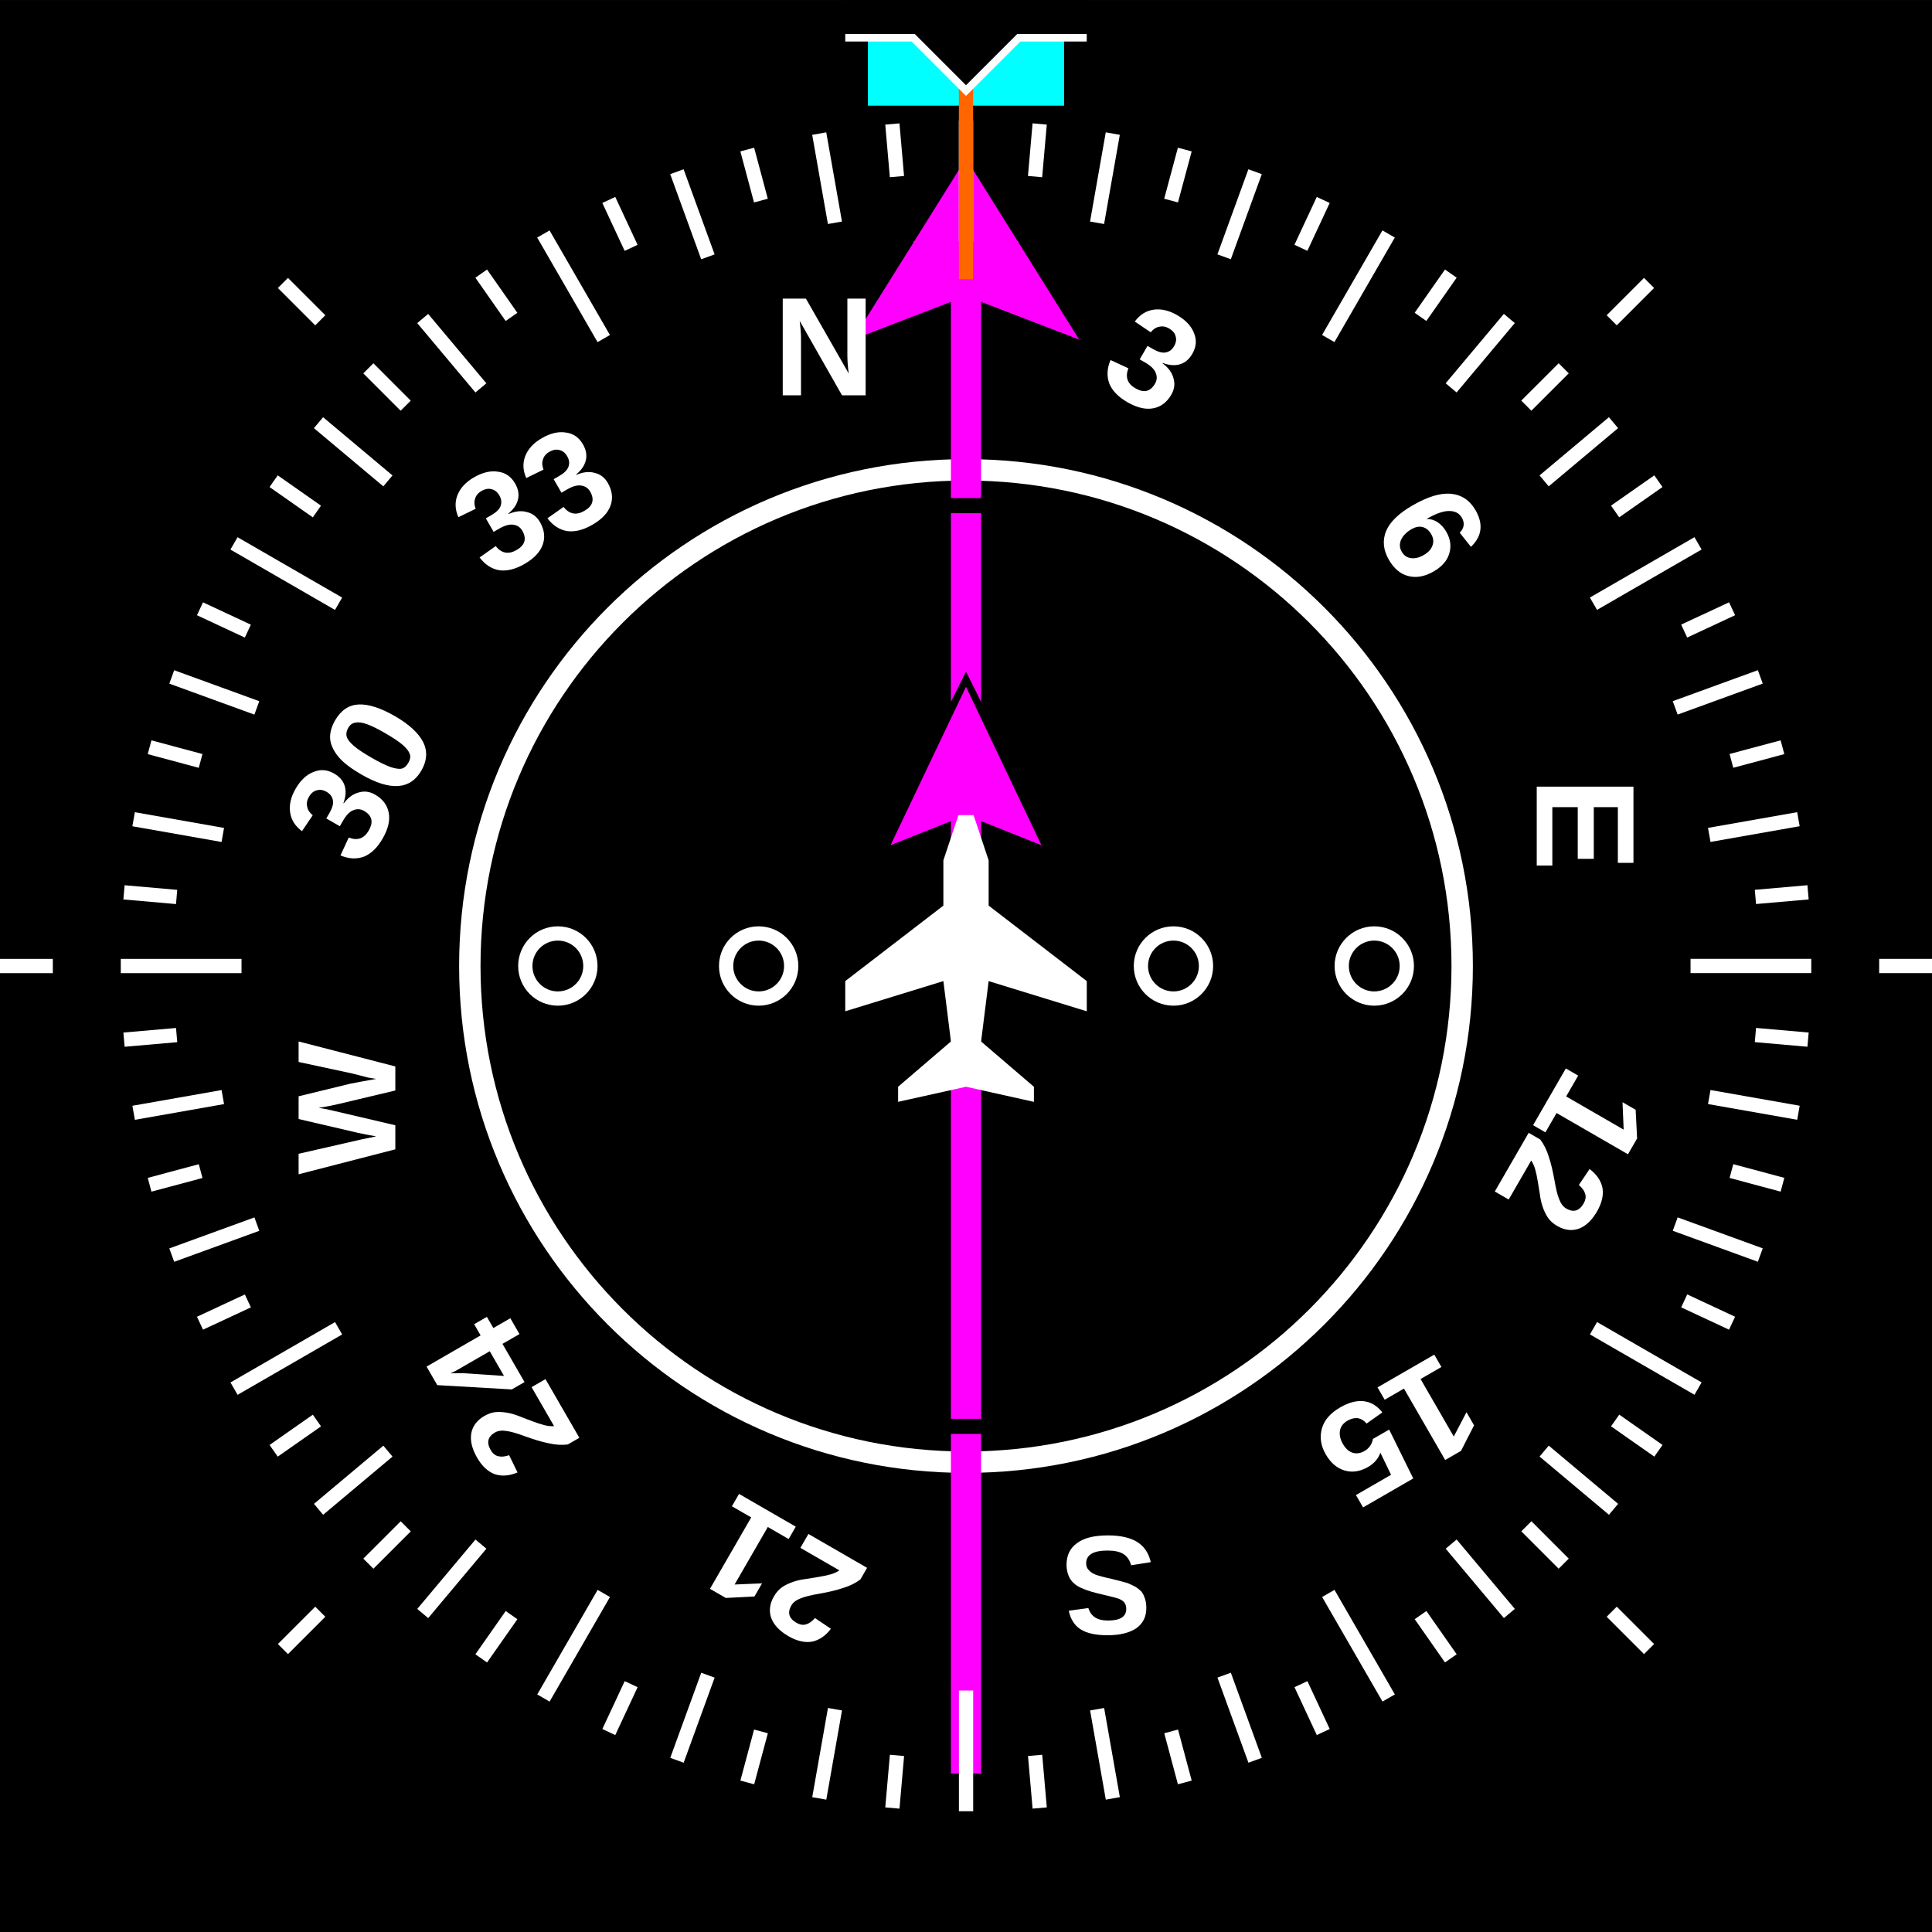
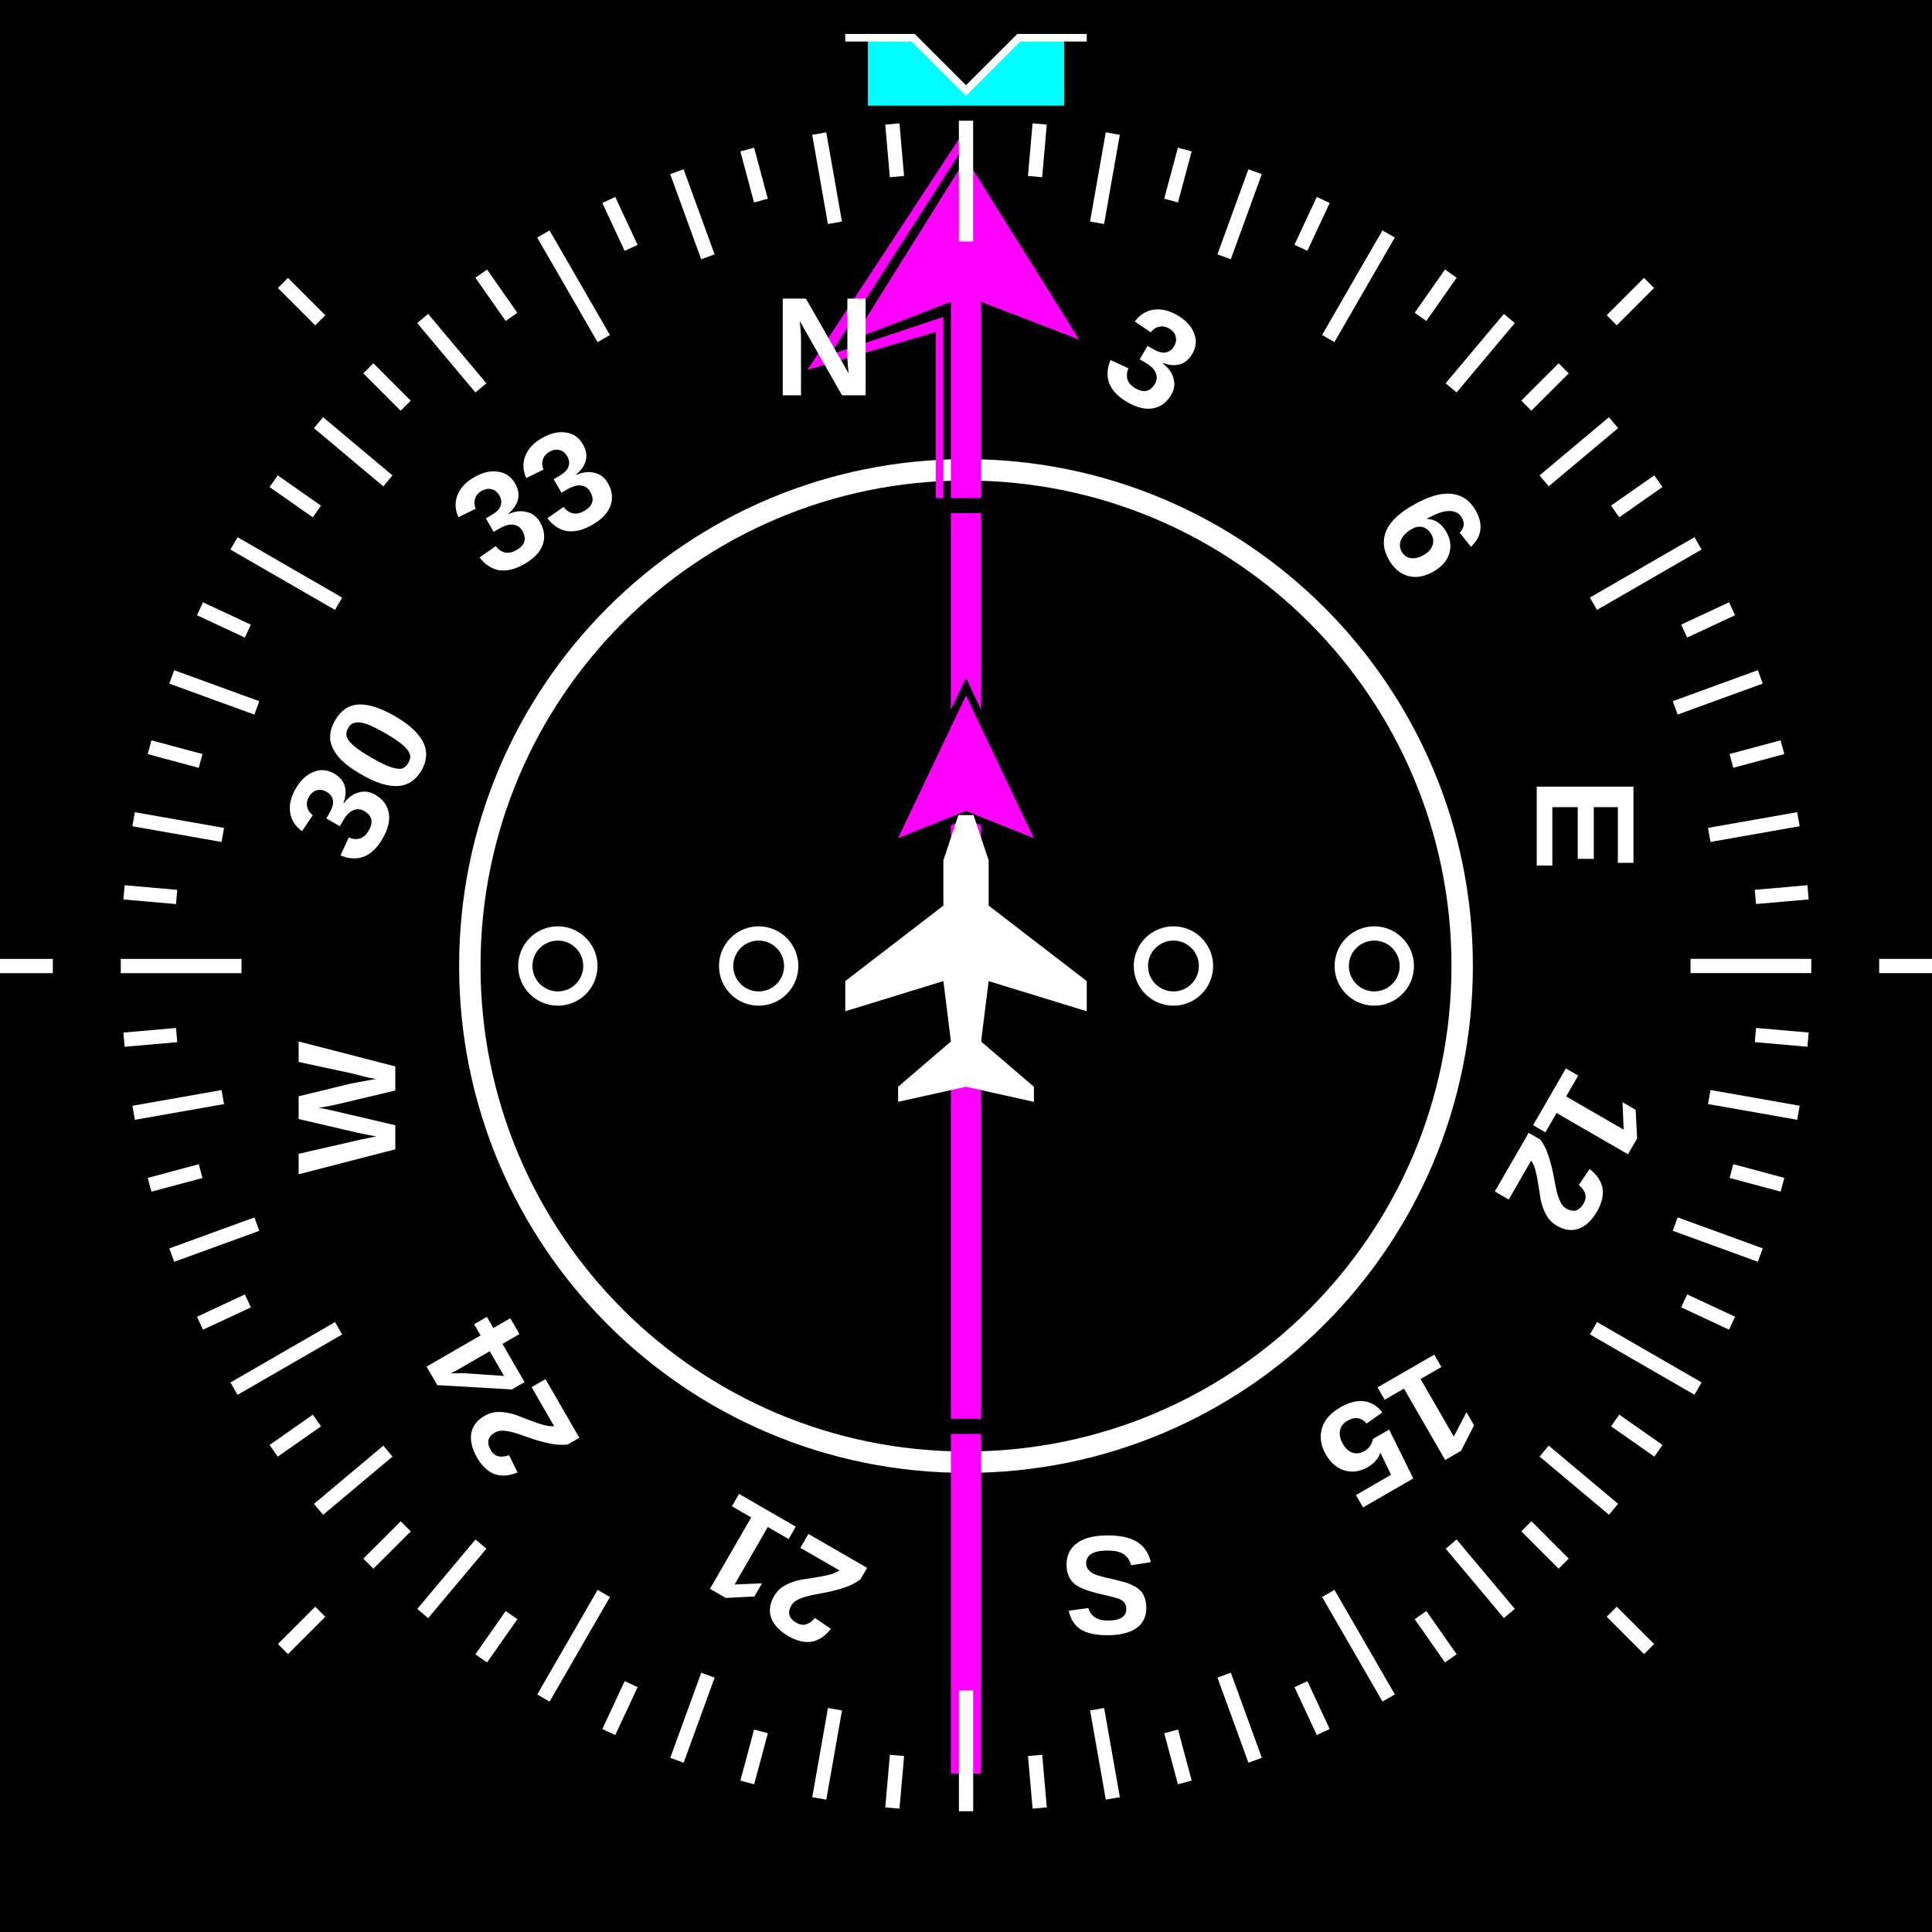
<svg xmlns="http://www.w3.org/2000/svg" xmlns:xlink="http://www.w3.org/1999/xlink" width="256" height="256" viewBox="0 0 67.732 67.732" version="1.1" id="svg8">
  <defs id="defs2" />
  <g id="layer1" transform="translate(0,-229.2666)" style="display:inline">
    <rect style="opacity:1;fill:#000000;fill-opacity:1;stroke:none;stroke-width:0.265;stroke-linecap:butt;stroke-linejoin:miter;stroke-miterlimit:4;stroke-dasharray:none;stroke-dashoffset:0;stroke-opacity:1;paint-order:stroke fill markers" id="hsi-base" width="67.733" height="67.733" x="0" y="229.267" />
    <circle style="opacity:1;fill:none;fill-opacity:1;stroke:#ffffff;stroke-width:0.75;stroke-linecap:butt;stroke-linejoin:miter;stroke-miterlimit:4;stroke-dasharray:none;stroke-dashoffset:0;stroke-opacity:1;paint-order:stroke fill markers" id="path5215" cx="33.866" cy="263.133" r="17.395" />
  </g>
-   <g id="layer4" style="display:inline;opacity:1" />
-   <g id="layer3" style="display:inline;opacity:1" />
-   <g id="layer6" />
  <g id="layer2" style="display:inline">
-     <g id="g1215">
-       <path id="hsi-wind-direction" d="M 32.014,8.467 33.866,10.583 35.718,8.467 Z" style="display:inline;opacity:1;fill:#00ffff;stroke:none;stroke-width:0.265px;stroke-linecap:butt;stroke-linejoin:miter;stroke-opacity:1" />
-       <g id="hsi-course" style="display:inline;opacity:1">
-         <circle r="1.141" cy="33.866" cx="19.557" id="circle5228" style="opacity:1;fill:none;fill-opacity:1;stroke:#ffffff;stroke-width:0.5;stroke-linecap:butt;stroke-linejoin:miter;stroke-miterlimit:4;stroke-dasharray:none;stroke-dashoffset:0;stroke-opacity:1;paint-order:stroke fill markers" />
-         <circle r="1.141" cy="33.866" cx="48.179" id="circle5230" style="opacity:1;fill:none;fill-opacity:1;stroke:#ffffff;stroke-width:0.5;stroke-linecap:butt;stroke-linejoin:miter;stroke-miterlimit:4;stroke-dasharray:none;stroke-dashoffset:0;stroke-opacity:1;paint-order:stroke fill markers" />
-         <path style="opacity:1;fill:#ff00ff;fill-opacity:1;stroke:none;stroke-width:3.805;stroke-linecap:butt;stroke-linejoin:miter;stroke-miterlimit:4;stroke-dasharray:none;stroke-dashoffset:0;stroke-opacity:1;paint-order:stroke fill markers" d="m 33.866,5.556 -3.969,6.35 3.44,-1.323 v 6.879 H 34.395 V 10.583 l 3.44,1.323 z m -0.529,12.435 v 6.614 l 0.529,-1.058 0.529,1.058 v -6.614 z m 0.529,6.085 -2.646,5.556 2.117,-0.846 V 49.741 H 34.395 V 28.787 l 2.117,0.846 z M 33.337,50.27 V 62.176 H 34.395 V 50.27 Z" id="rect5221" />
-         <circle style="opacity:1;fill:none;fill-opacity:1;stroke:#ffffff;stroke-width:0.5;stroke-linecap:butt;stroke-linejoin:miter;stroke-miterlimit:4;stroke-dasharray:none;stroke-dashoffset:0;stroke-opacity:1;paint-order:stroke fill markers" id="path5226" cx="26.597" cy="33.866" r="1.141" />
-         <circle style="opacity:1;fill:none;fill-opacity:1;stroke:#ffffff;stroke-width:0.5;stroke-linecap:butt;stroke-linejoin:miter;stroke-miterlimit:4;stroke-dasharray:none;stroke-dashoffset:0;stroke-opacity:1;paint-order:stroke fill markers" id="circle5232" cx="41.139" cy="33.866" r="1.141" />
+     <g id="heading" style="display:inline">
+       <path style="fill:#ff00ff;stroke:none;stroke-width:0.265px;stroke-linecap:butt;stroke-linejoin:miter;stroke-opacity:1" d="m 29.104,12.435 3.969,-1.323 v 6.35 h -0.265 v -5.821 l -4.498,1.323 5.556,-8.467 v 0.529 z" id="nav1-bearing" />
+       <g id="nav1-course" style="display:inline;opacity:1">
+         <g id="nav1-deviation">
+           <rect y="17.991" x="33.337" height="31.75" width="1.058" id="rect4604" style="display:inline;opacity:1;fill:#ff00ff;fill-opacity:1;stroke:none;stroke-width:0.162;stroke-linecap:butt;stroke-linejoin:miter;stroke-miterlimit:4;stroke-dasharray:none;stroke-dashoffset:0;stroke-opacity:1;paint-order:stroke fill markers" />
+           <path id="nav1-to" d="m 31.22,29.633 2.646,-1.058 2.646,1.058 -2.646,-5.556 z" style="display:inline;fill:#ff00ff;stroke:#000000;stroke-width:0.265px;stroke-linecap:butt;stroke-linejoin:miter;stroke-opacity:1" />
+         </g>
+         <circle r="1.141" cy="33.866" cx="48.179" id="circle5230" style="display:inline;opacity:1;fill:none;fill-opacity:1;stroke:#ffffff;stroke-width:0.5;stroke-linecap:butt;stroke-linejoin:miter;stroke-miterlimit:4;stroke-dasharray:none;stroke-dashoffset:0;stroke-opacity:1;paint-order:stroke fill markers" />
+         <circle style="display:inline;opacity:1;fill:none;fill-opacity:1;stroke:#ffffff;stroke-width:0.5;stroke-linecap:butt;stroke-linejoin:miter;stroke-miterlimit:4;stroke-dasharray:none;stroke-dashoffset:0;stroke-opacity:1;paint-order:stroke fill markers" id="circle5232" cx="41.139" cy="33.866" r="1.141" />
+         <circle style="display:inline;opacity:1;fill:none;fill-opacity:1;stroke:#ffffff;stroke-width:0.5;stroke-linecap:butt;stroke-linejoin:miter;stroke-miterlimit:4;stroke-dasharray:none;stroke-dashoffset:0;stroke-opacity:1;paint-order:stroke fill markers" id="path5226" cx="26.597" cy="33.866" r="1.141" />
+         <circle r="1.141" cy="33.866" cx="19.557" id="circle5228" style="display:inline;opacity:1;fill:none;fill-opacity:1;stroke:#ffffff;stroke-width:0.5;stroke-linecap:butt;stroke-linejoin:miter;stroke-miterlimit:4;stroke-dasharray:none;stroke-dashoffset:0;stroke-opacity:1;paint-order:stroke fill markers" />
+         <path style="display:inline;opacity:1;fill:#ff00ff;fill-opacity:1;stroke:none;stroke-width:3.805;stroke-linecap:butt;stroke-linejoin:miter;stroke-miterlimit:4;stroke-dasharray:none;stroke-dashoffset:0;stroke-opacity:1;paint-order:stroke fill markers" d="m 33.866,5.556 -3.969,6.35 3.44,-1.323 v 6.879 H 34.395 V 10.583 l 3.44,1.323 z M 33.337,50.27 V 62.176 H 34.395 V 50.27 Z" id="nav1-course-pointer" />
      </g>
-       <path id="hsi-course-2" d="M 32.014,1.323 H 30.427 v 2.381 h 6.88 L 37.306,1.323 H 35.718 l -1.852,1.852 z" style="display:inline;opacity:1;fill:#00ffff;stroke:none;stroke-width:0.265px;stroke-linecap:butt;stroke-linejoin:miter;stroke-opacity:1" />
-       <g id="hsi-heading">
+       <path id="heading-select" d="M 32.014,1.323 H 30.427 v 2.381 h 6.88 L 37.306,1.323 H 35.718 l -1.852,1.852 z" style="display:inline;opacity:1;fill:#00ffff;stroke:none;stroke-width:0.265px;stroke-linecap:butt;stroke-linejoin:miter;stroke-opacity:1" />
+       <g id="compass-rose" style="display:inline">
        <use x="0" y="0" xlink:href="#g1294" id="use1456" transform="rotate(-30,33.86692,33.8658)" width="100%" height="100%" />
        <text xml:space="preserve" style="font-style:normal;font-weight:normal;font-size:4.233px;line-height:1.25;font-family:sans-serif;letter-spacing:0px;word-spacing:0px;fill:#000000;fill-opacity:1;stroke:none;stroke-width:0.265" x="-33.884" y="13.858" id="text828" transform="rotate(-90)">
          <tspan id="tspan826" x="-33.884" y="13.858" style="font-style:normal;font-variant:normal;font-weight:bold;font-stretch:normal;font-size:4.939px;font-family:Arial;-inkscape-font-specification:'Arial Bold';text-align:center;text-anchor:middle;fill:#ffffff;stroke-width:0.265">W</tspan>
        </text>
        <text transform="rotate(90)" id="text834" y="-53.875" x="33.849" style="font-style:normal;font-weight:normal;font-size:4.233px;line-height:1.25;font-family:sans-serif;letter-spacing:0px;word-spacing:0px;fill:#000000;fill-opacity:1;stroke:none;stroke-width:0.265" xml:space="preserve">
          <tspan style="font-style:normal;font-variant:normal;font-weight:bold;font-stretch:normal;font-size:4.939px;font-family:Arial;-inkscape-font-specification:'Arial Bold';text-align:center;text-anchor:middle;fill:#ffffff;stroke-width:0.265" y="-53.875" x="33.849" id="tspan832">E</tspan>
        </text>
        <text transform="rotate(-60)" id="text4945" y="26.254" x="-12.414" style="font-style:normal;font-weight:normal;font-size:4.233px;line-height:1.25;font-family:sans-serif;letter-spacing:0px;word-spacing:0px;fill:#000000;fill-opacity:1;stroke:none;stroke-width:0.265" xml:space="preserve">
          <tspan style="font-style:normal;font-variant:normal;font-weight:bold;font-stretch:normal;font-size:4.939px;font-family:Arial;-inkscape-font-specification:'Arial Bold';text-align:center;text-anchor:middle;fill:#ffffff;stroke-width:0.265" y="26.254" x="-12.414" id="tspan4943">30</tspan>
        </text>
        <text xml:space="preserve" style="font-style:normal;font-weight:normal;font-size:4.233px;line-height:1.25;font-family:sans-serif;letter-spacing:0px;word-spacing:0px;fill:#000000;fill-opacity:1;stroke:none;stroke-width:0.265" x="12.378" y="-66.271" id="text4951" transform="rotate(120)">
          <tspan id="tspan4949" x="12.378" y="-66.271" style="font-style:normal;font-variant:normal;font-weight:bold;font-stretch:normal;font-size:4.939px;font-family:Arial;-inkscape-font-specification:'Arial Bold';text-align:center;text-anchor:middle;fill:#ffffff;stroke-width:0.265">12</tspan>
        </text>
        <text xml:space="preserve" style="font-style:normal;font-weight:normal;font-size:4.233px;line-height:1.25;font-family:sans-serif;letter-spacing:0px;word-spacing:0px;fill:#000000;fill-opacity:1;stroke:none;stroke-width:0.265" x="12.378" y="26.254" id="text4979" transform="rotate(-30)">
          <tspan id="tspan4977" x="12.378" y="26.254" style="font-style:normal;font-variant:normal;font-weight:bold;font-stretch:normal;font-size:4.939px;font-family:Arial;-inkscape-font-specification:'Arial Bold';text-align:center;text-anchor:middle;fill:#ffffff;stroke-width:0.265">33</tspan>
        </text>
        <text transform="rotate(150)" id="text4985" y="-66.271" x="-12.414" style="font-style:normal;font-weight:normal;font-size:4.233px;line-height:1.25;font-family:sans-serif;letter-spacing:0px;word-spacing:0px;fill:#000000;fill-opacity:1;stroke:none;stroke-width:0.265" xml:space="preserve">
          <tspan style="font-style:normal;font-variant:normal;font-weight:bold;font-stretch:normal;font-size:4.939px;font-family:Arial;-inkscape-font-specification:'Arial Bold';text-align:center;text-anchor:middle;fill:#ffffff;stroke-width:0.265" y="-66.271" x="-12.414" id="tspan4983">15</tspan>
        </text>
        <text id="text5013" y="13.858" x="33.849" style="font-style:normal;font-weight:normal;font-size:4.233px;line-height:1.25;font-family:sans-serif;letter-spacing:0px;word-spacing:0px;fill:#000000;fill-opacity:1;stroke:none;stroke-width:0.265" xml:space="preserve">
          <tspan style="font-style:normal;font-variant:normal;font-weight:bold;font-stretch:normal;font-size:4.939px;font-family:Arial;-inkscape-font-specification:'Arial Bold';text-align:center;text-anchor:middle;fill:#ffffff;stroke-width:0.265" y="13.858" x="33.849" id="tspan5011">N</tspan>
        </text>
        <text xml:space="preserve" style="font-style:normal;font-weight:normal;font-size:4.233px;line-height:1.25;font-family:sans-serif;letter-spacing:0px;word-spacing:0px;fill:#000000;fill-opacity:1;stroke:none;stroke-width:0.265" x="-33.884" y="-53.875" id="text5019" transform="scale(-1)">
          <tspan id="tspan5017" x="-33.884" y="-53.875" style="font-style:normal;font-variant:normal;font-weight:bold;font-stretch:normal;font-size:4.939px;font-family:Arial;-inkscape-font-specification:'Arial Bold';text-align:center;text-anchor:middle;fill:#ffffff;stroke-width:0.265">S</tspan>
        </text>
        <text xml:space="preserve" style="font-style:normal;font-weight:normal;font-size:4.233px;line-height:1.25;font-family:sans-serif;letter-spacing:0px;word-spacing:0px;fill:#000000;fill-opacity:1;stroke:none;stroke-width:0.265" x="46.245" y="-7.613" id="text5047" transform="rotate(30)">
          <tspan id="tspan5045" x="46.245" y="-7.613" style="font-style:normal;font-variant:normal;font-weight:bold;font-stretch:normal;font-size:4.939px;font-family:Arial;-inkscape-font-specification:'Arial Bold';text-align:center;text-anchor:middle;fill:#ffffff;stroke-width:0.265">3</tspan>
        </text>
        <text transform="rotate(-150)" id="text5053" y="-32.405" x="-46.28" style="font-style:normal;font-weight:normal;font-size:4.233px;line-height:1.25;font-family:sans-serif;letter-spacing:0px;word-spacing:0px;fill:#000000;fill-opacity:1;stroke:none;stroke-width:0.265" xml:space="preserve">
          <tspan style="font-style:normal;font-variant:normal;font-weight:bold;font-stretch:normal;font-size:4.939px;font-family:Arial;-inkscape-font-specification:'Arial Bold';text-align:center;text-anchor:middle;fill:#ffffff;stroke-width:0.265" y="-32.405" x="-46.28" id="tspan5051">21</tspan>
        </text>
        <text transform="rotate(60)" id="text5081" y="-32.405" x="46.245" style="font-style:normal;font-weight:normal;font-size:4.233px;line-height:1.25;font-family:sans-serif;letter-spacing:0px;word-spacing:0px;fill:#000000;fill-opacity:1;stroke:none;stroke-width:0.265" xml:space="preserve">
          <tspan style="font-style:normal;font-variant:normal;font-weight:bold;font-stretch:normal;font-size:4.939px;font-family:Arial;-inkscape-font-specification:'Arial Bold';text-align:center;text-anchor:middle;fill:#ffffff;stroke-width:0.265" y="-32.405" x="46.245" id="tspan5079">6</tspan>
        </text>
        <text xml:space="preserve" style="font-style:normal;font-weight:normal;font-size:4.233px;line-height:1.25;font-family:sans-serif;letter-spacing:0px;word-spacing:0px;fill:#000000;fill-opacity:1;stroke:none;stroke-width:0.265" x="-46.28" y="-7.613" id="text5087" transform="rotate(-120)">
          <tspan id="tspan5085" x="-46.28" y="-7.613" style="font-style:normal;font-variant:normal;font-weight:bold;font-stretch:normal;font-size:4.939px;font-family:Arial;-inkscape-font-specification:'Arial Bold';text-align:center;text-anchor:middle;fill:#ffffff;stroke-width:0.265">24</tspan>
        </text>
        <g id="g1294">
          <path id="path1252" d="m 33.866,4.233 v 4.233 0" style="fill:none;stroke:#ffffff;stroke-width:0.5;stroke-linecap:butt;stroke-linejoin:miter;stroke-opacity:1" />
          <path style="fill:none;stroke:#ffffff;stroke-width:0.5;stroke-linecap:butt;stroke-linejoin:miter;stroke-opacity:1" d="M 36.449,4.346 36.287,6.191" id="path1274" />
          <path style="fill:none;stroke:#ffffff;stroke-width:0.5;stroke-linecap:butt;stroke-linejoin:miter;stroke-opacity:1" d="m 39.012,4.683 -0.551,3.127 v 0" id="path1276" />
          <path id="path1278" d="m 44.001,6.02 -1.086,2.983 v 0" style="fill:none;stroke:#ffffff;stroke-width:0.5;stroke-linecap:butt;stroke-linejoin:miter;stroke-opacity:1" />
          <path id="path1284" d="M 41.536,5.243 41.056,7.032" style="fill:none;stroke:#ffffff;stroke-width:0.5;stroke-linecap:butt;stroke-linejoin:miter;stroke-opacity:1" />
          <path style="fill:none;stroke:#ffffff;stroke-width:0.5;stroke-linecap:butt;stroke-linejoin:miter;stroke-opacity:1" d="M 46.39,7.01 45.607,8.688" id="path1286" />
        </g>
        <use x="0" y="0" xlink:href="#g1294" id="use1296" transform="rotate(30,33.86692,33.8658)" width="100%" height="100%" />
        <use x="0" y="0" xlink:href="#g1294" id="use1298" transform="rotate(60,33.86692,33.8658)" width="100%" height="100%" />
        <use x="0" y="0" xlink:href="#g1294" id="use1300" transform="rotate(90,33.86692,33.8658)" width="100%" height="100%" />
        <use x="0" y="0" xlink:href="#g1294" id="use1302" transform="rotate(120,33.86692,33.8658)" width="100%" height="100%" />
        <use x="0" y="0" xlink:href="#g1294" id="use1304" transform="rotate(150,33.86692,33.8658)" width="100%" height="100%" />
        <use x="0" y="0" xlink:href="#g1294" id="use1306" transform="rotate(180,33.86692,33.8658)" width="100%" height="100%" />
        <use x="0" y="0" xlink:href="#g1294" id="use1308" transform="rotate(-150,33.86692,33.8658)" width="100%" height="100%" />
        <use x="0" y="0" xlink:href="#g1294" id="use1310" transform="rotate(-120,33.86692,33.8658)" width="100%" height="100%" />
        <use x="0" y="0" xlink:href="#g1294" id="use1312" transform="rotate(-90,33.86692,33.8658)" width="100%" height="100%" />
        <use x="0" y="0" xlink:href="#g1294" id="use1314" transform="rotate(-60,33.86692,33.8658)" width="100%" height="100%" />
      </g>
    </g>
  </g>
  <g id="layer5" style="display:inline">
    <path style="fill:none;stroke:#ffffff;stroke-width:0.5;stroke-linecap:butt;stroke-linejoin:miter;stroke-opacity:1" d="m 65.88,33.866 h 1.852" id="path968" />
    <path id="path1021" d="m 36.247,38.629 v -0.529 l -1.852,-1.587 0.265,-2.117 3.44,1.058 V 34.395 l -3.44,-2.646 v -1.587 l -0.529,-1.587 h -0.265 8.52e-4 -0.265 l -0.529,1.587 v 1.587 l -3.44,2.646 v 1.058 l 3.44,-1.058 0.265,2.117 -1.852,1.587 v 0.529 l 2.381,-0.529 z" style="fill:#ffffff;stroke:none;stroke-width:0.265px;stroke-linecap:butt;stroke-linejoin:miter;stroke-opacity:1" />
    <path style="fill:#000000;stroke:none;stroke-width:0.265px;stroke-linecap:butt;stroke-linejoin:miter;stroke-opacity:1" d="m 29.633,0 v 1.323 h 2.381 L 33.866,3.175 35.718,1.323 h 2.381 V 0 Z" id="path987" />
-     <path style="fill:none;stroke:#ff6600;stroke-width:0.5;stroke-linecap:butt;stroke-linejoin:miter;stroke-opacity:1" d="M 33.866,9.789 V 3.028" id="path954" />
    <path style="fill:none;stroke:#ffffff;stroke-width:0.265px;stroke-linecap:butt;stroke-linejoin:miter;stroke-opacity:1" d="m 29.633,1.323 h 2.381 L 33.866,3.175 35.718,1.323 h 2.381" id="path952" />
    <use x="0" y="0" xlink:href="#path968" id="use970" transform="rotate(-45,33.8659,33.86624)" width="100%" height="100%" />
    <use x="0" y="0" xlink:href="#use970" id="use972" transform="rotate(-90,33.8659,33.86624)" width="100%" height="100%" />
    <use x="0" y="0" xlink:href="#use972" id="use974" transform="rotate(-45,33.8659,33.86624)" width="100%" height="100%" />
    <use x="0" y="0" xlink:href="#use974" id="use976" transform="rotate(-45,33.8659,33.86624)" width="100%" height="100%" />
    <use x="0" y="0" xlink:href="#use976" id="use978" transform="rotate(-90,33.8659,33.86624)" width="100%" height="100%" />
  </g>
</svg>
